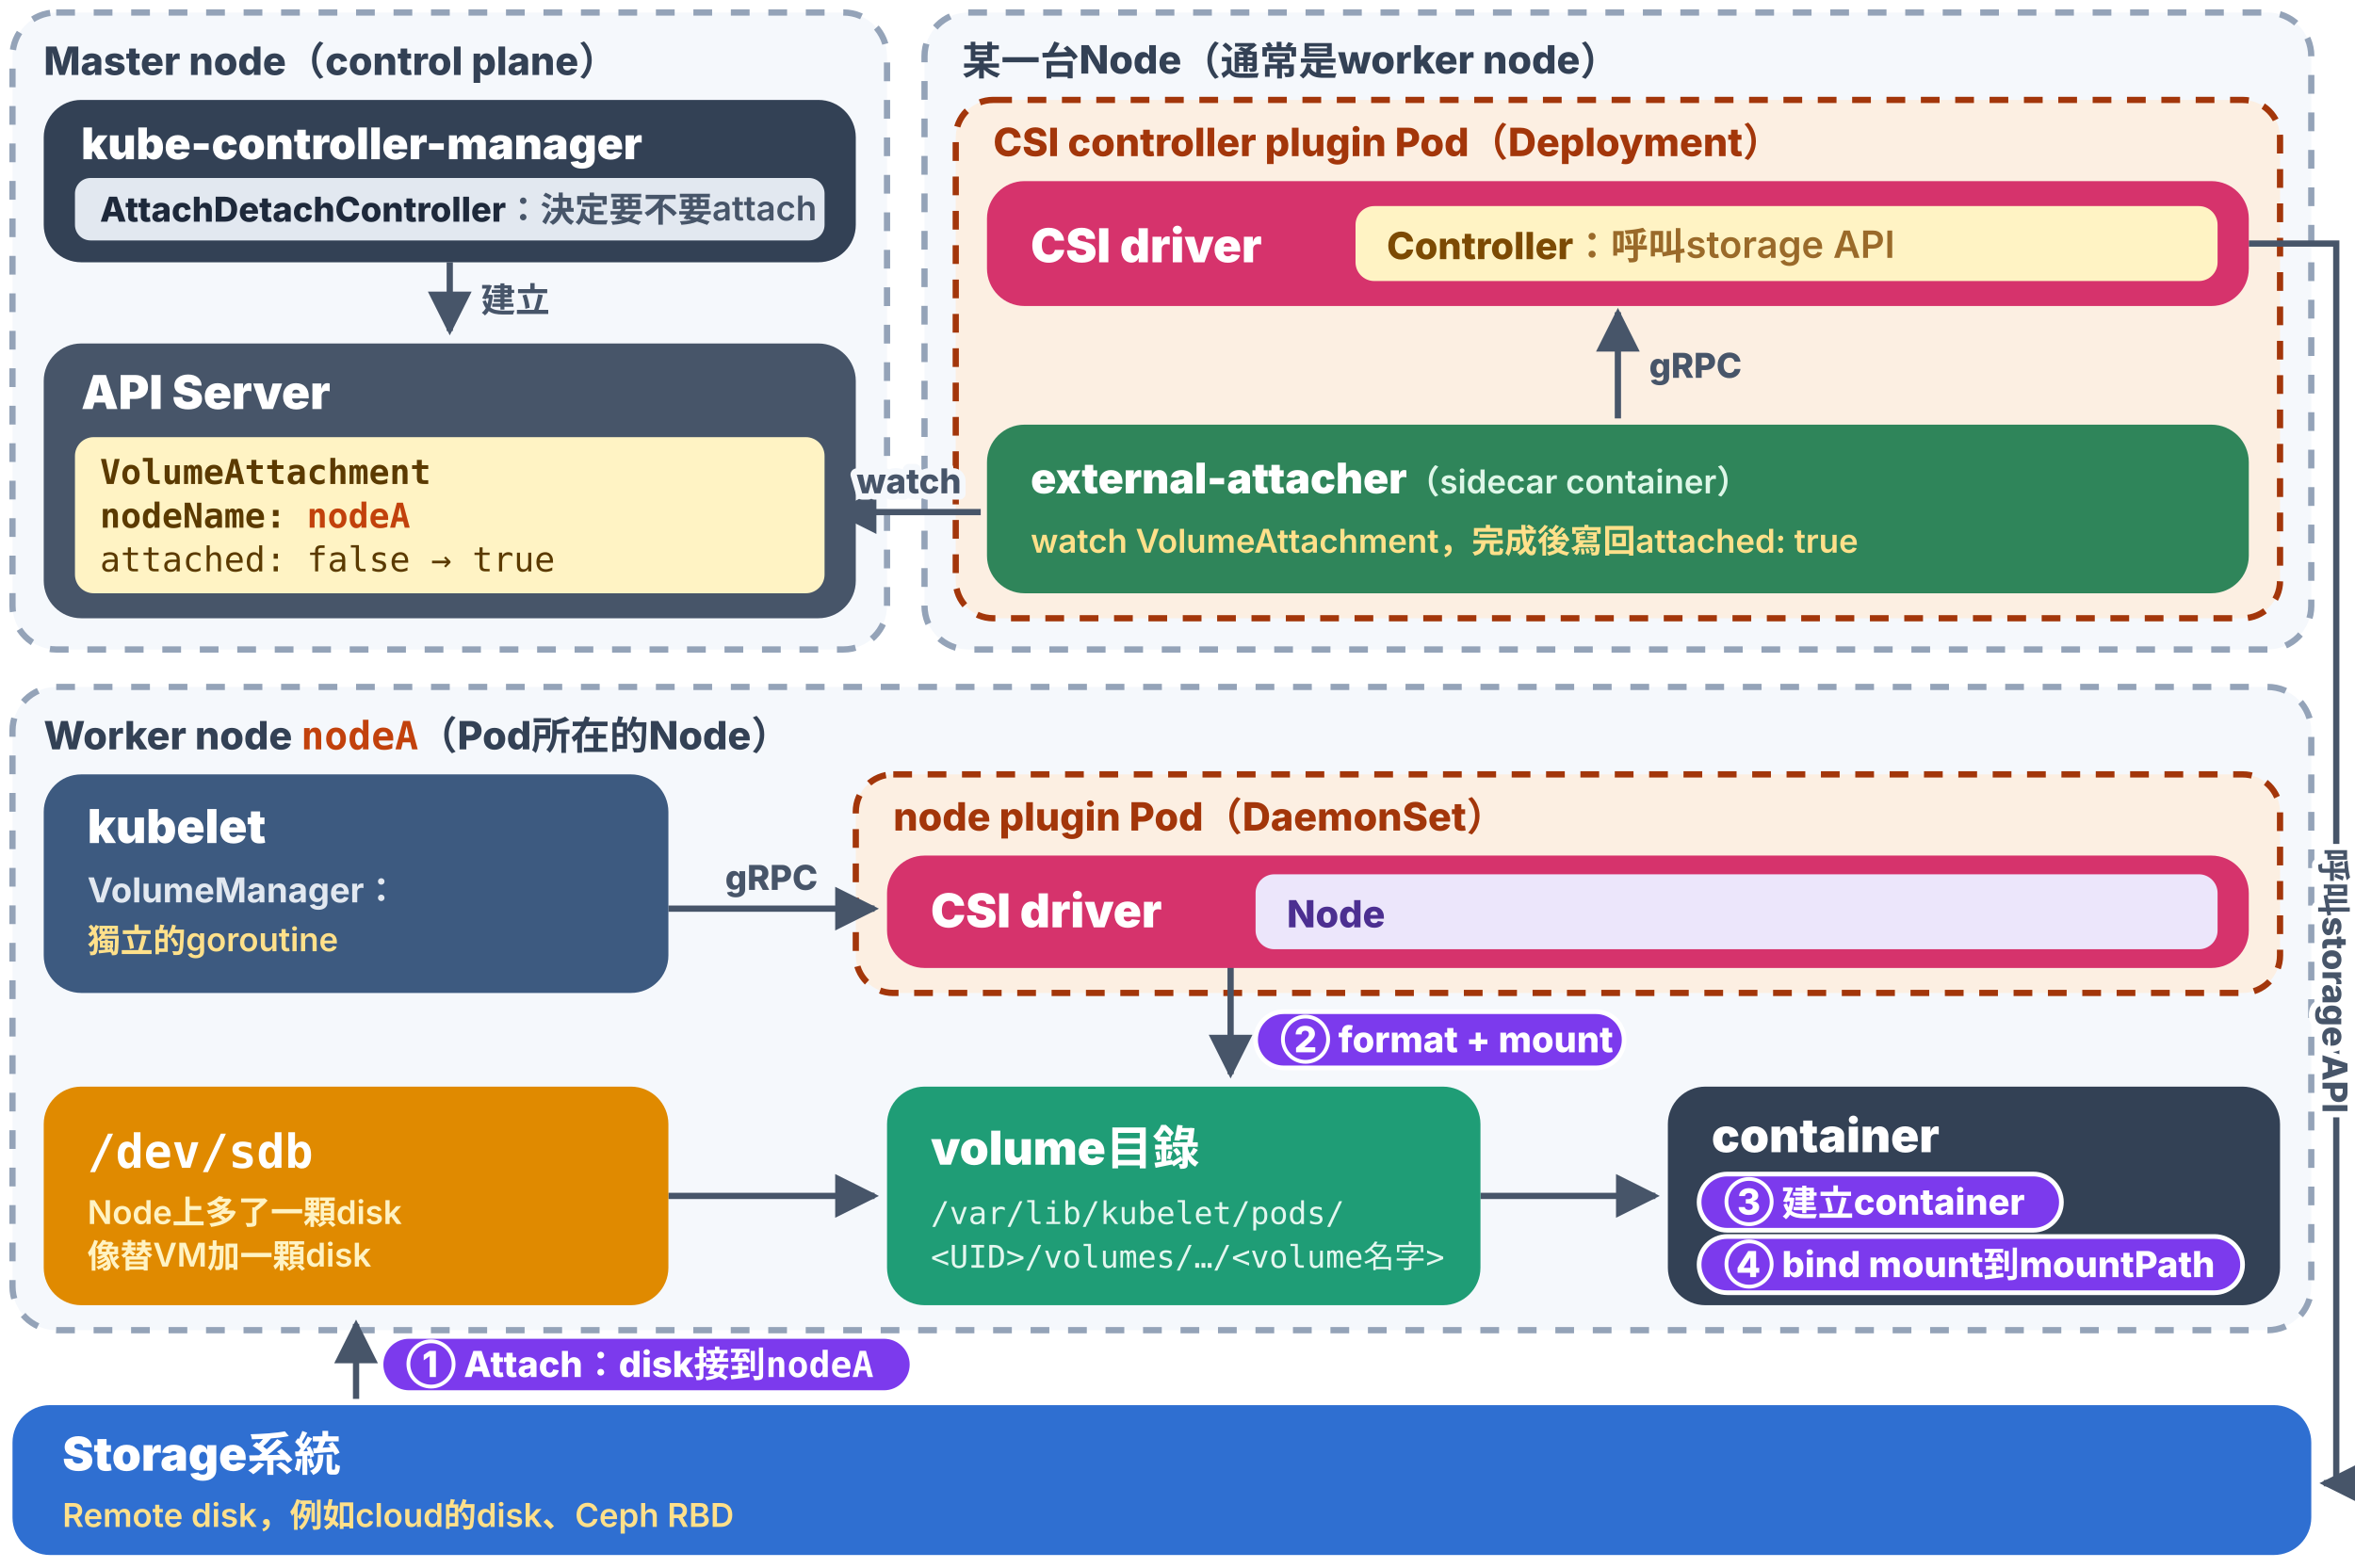
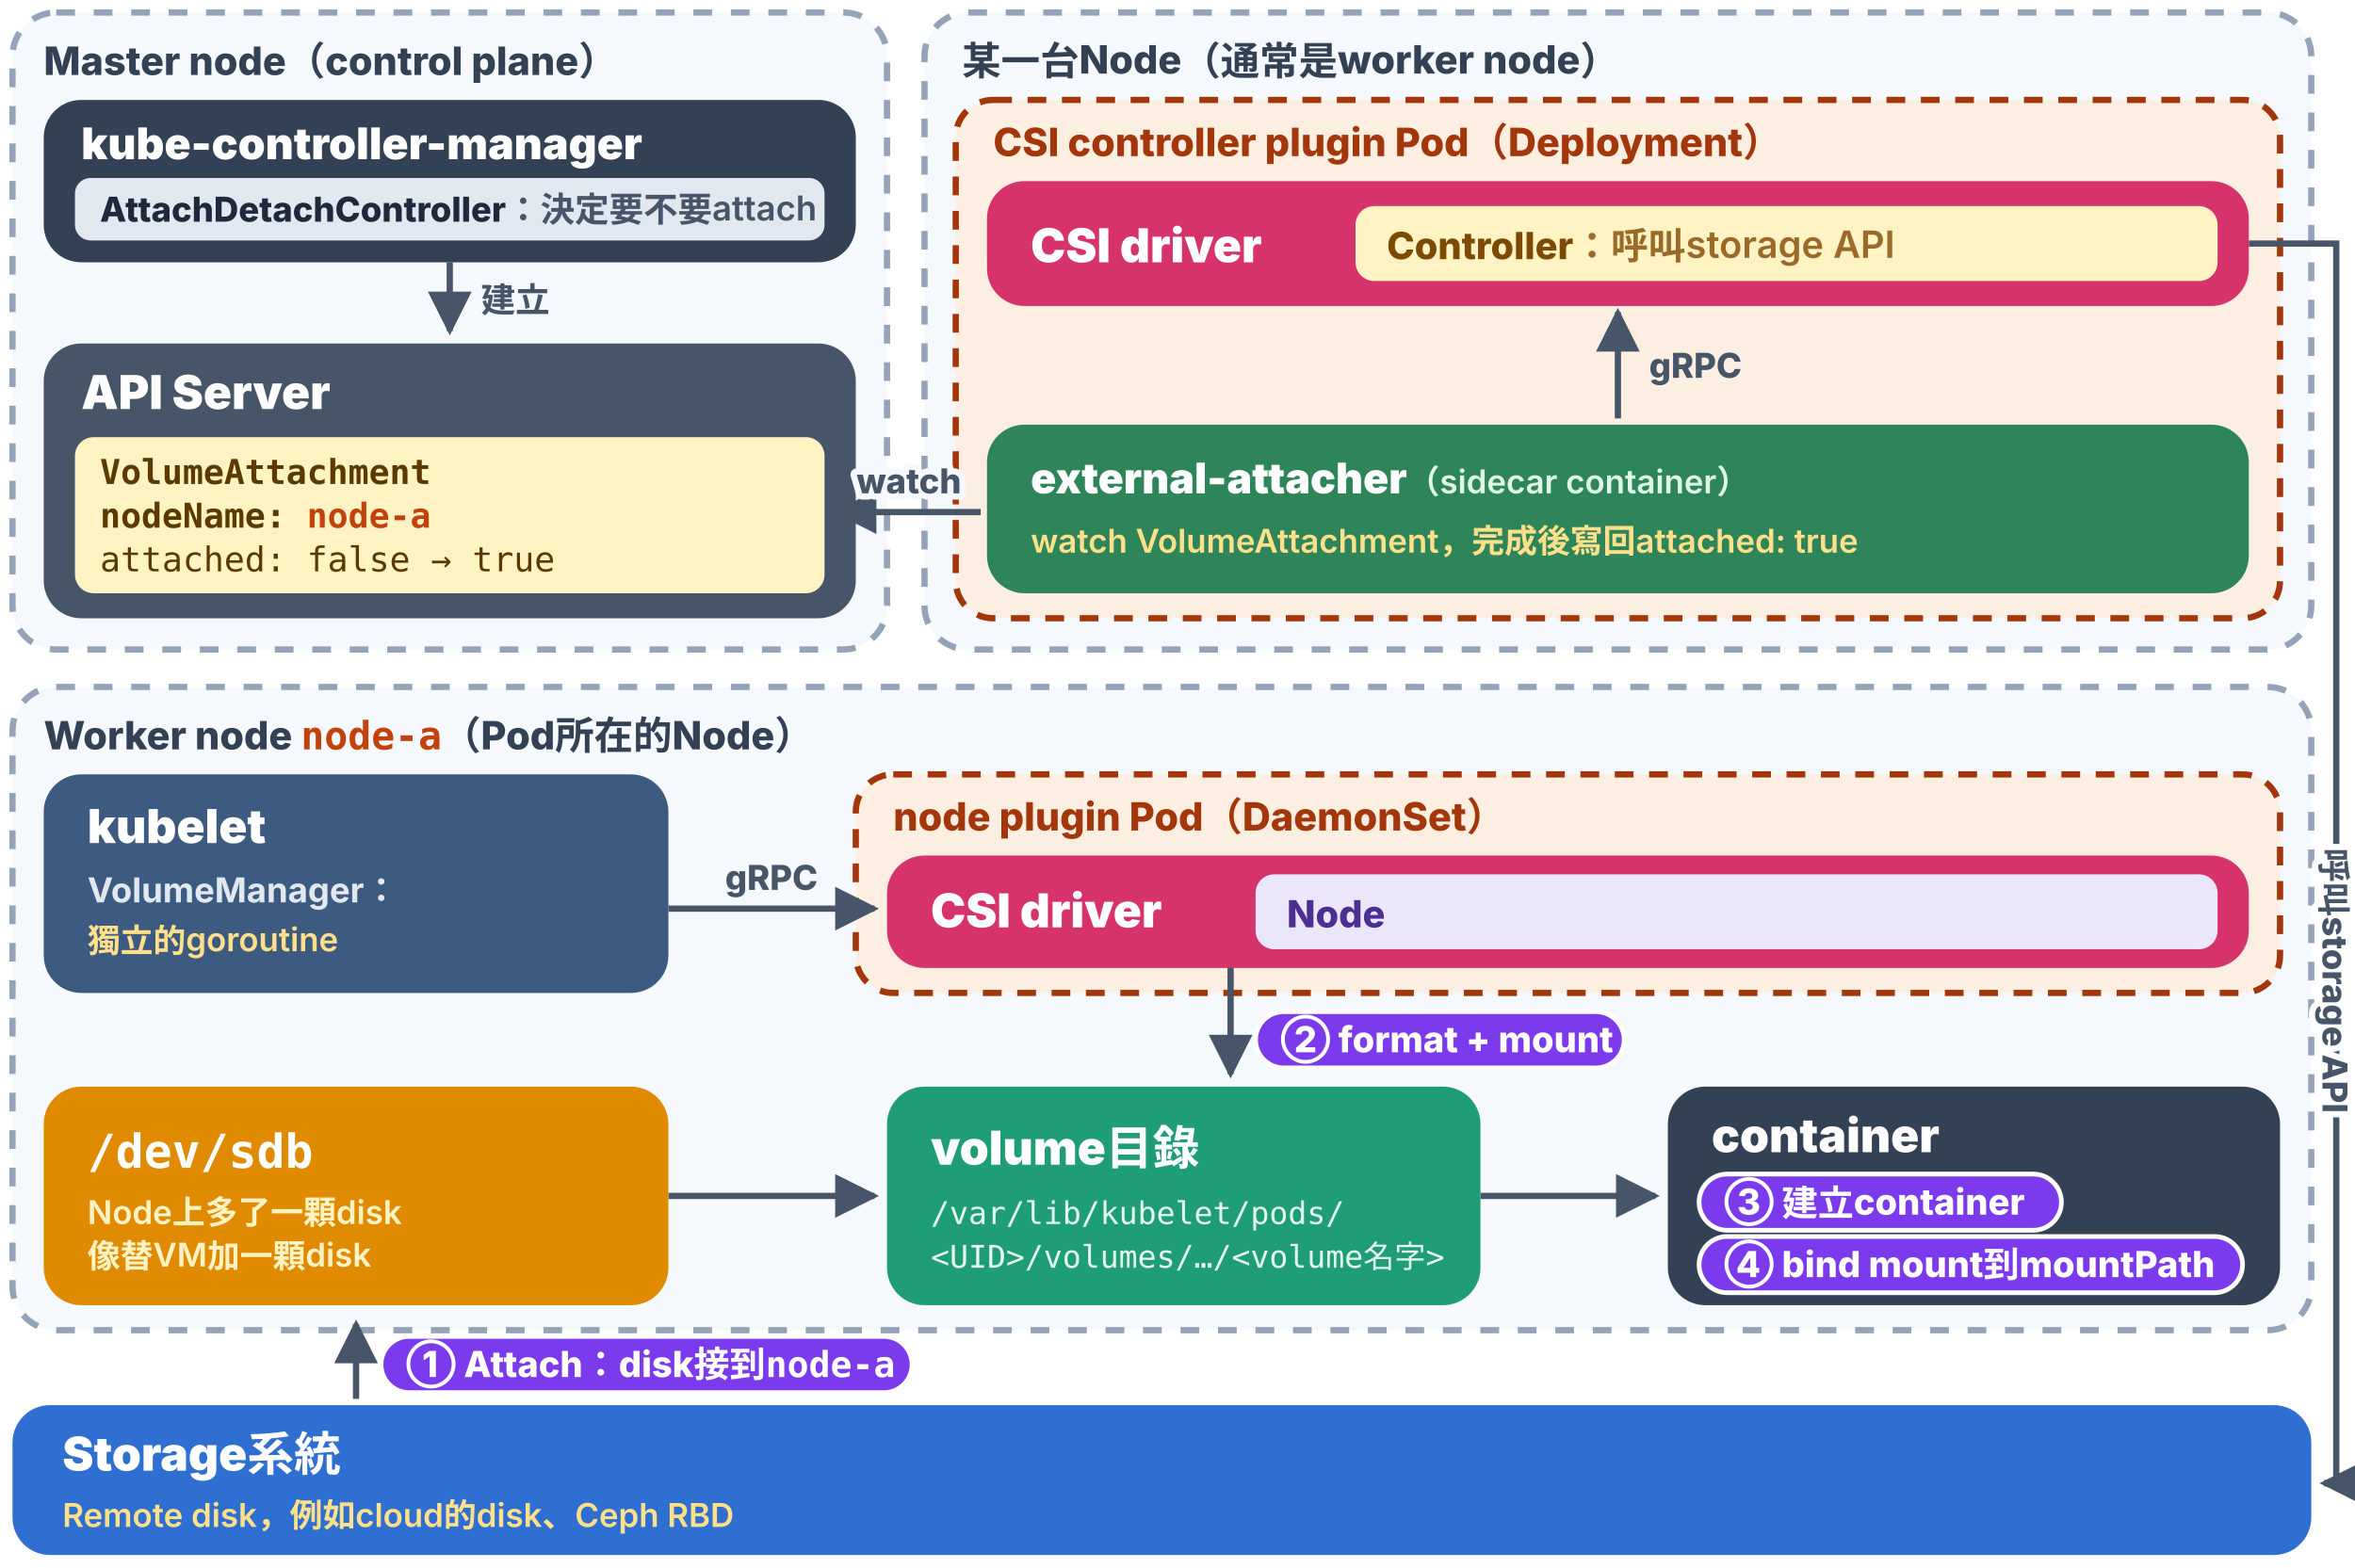
<svg xmlns="http://www.w3.org/2000/svg" viewBox="6 6 754 502" font-family="Inter, Helvetica Neue, Helvetica, Arial, sans-serif">
  <defs>
    <marker id="am-a" viewBox="0 0 10 10" refX="9" refY="5" markerWidth="7" markerHeight="7" orient="auto-start-reverse">
      <path d="M0 0 L10 5 L0 10 z" fill="#475569" />
    </marker>
  </defs>
  <rect width="770" height="520" fill="#ffffff" />
  <rect x="10" y="10" width="280" height="204" rx="14" fill="#f5f8fc" stroke="#94a3b8" stroke-width="2" stroke-dasharray="6 6" />
  <text x="20" y="30" font-size="12.5" font-weight="800" fill="#334155">Master node（control plane）</text>
  <rect x="302" y="10" width="444" height="204" rx="14" fill="#f5f8fc" stroke="#94a3b8" stroke-width="2" stroke-dasharray="6 6" />
  <text x="314" y="30" font-size="12.5" font-weight="800" fill="#334155">某一台Node（通常是worker node）</text>
  <rect x="10" y="226" width="736" height="206" rx="14" fill="#f5f8fc" stroke="#94a3b8" stroke-width="2" stroke-dasharray="6 6" />
-   <text x="20" y="246" font-size="12.5" font-weight="800" fill="#334155">Worker node <tspan fill="#c2410c" font-family="SFMono-Regular, Menlo, monospace">nodeA</tspan>（Pod所在的Node）</text>
+   <text x="20" y="246" font-size="12.5" font-weight="800" fill="#334155">Worker node <tspan fill="#c2410c" font-family="SFMono-Regular, Menlo, monospace">node-a</tspan>（Pod所在的Node）</text>
  <rect x="312" y="38" width="424" height="166" rx="12" fill="#fcefe2" stroke="#a3360a" stroke-width="2" stroke-dasharray="6 5" />
  <text x="324" y="56" font-size="12.5" font-weight="800" fill="#a3360a">CSI controller plugin Pod（Deployment）</text>
  <rect x="280" y="254" width="456" height="70" rx="12" fill="#fcefe2" stroke="#a3360a" stroke-width="2" stroke-dasharray="6 5" />
  <text x="292" y="272" font-size="12.5" font-weight="800" fill="#a3360a">node plugin Pod（DaemonSet）</text>
  <g fill="none" stroke="#475569" stroke-width="2" marker-end="url(#am-a)">
    <path d="M150 90 V 112" />
    <path d="M320 170 H 274" />
    <path d="M524 140 V 106" />
    <path d="M726 84 H 754 V 481 H 750" />
    <path d="M220 297 H 286" />
    <path d="M400 314 V 350" />
    <path d="M220 389 H 286" />
    <path d="M480 389 H 536" />
    <path d="M120 454 V 430" />
  </g>
  <rect x="20" y="38" width="260" height="52" rx="12" fill="#334155" />
  <text x="32" y="57" font-size="14" font-weight="900" fill="#ffffff">kube-controller-manager</text>
  <rect x="30" y="63" width="240" height="20" rx="5" fill="#e2e8f0" />
  <text x="38" y="77" font-size="11" font-weight="800" fill="#1e293b">AttachDetachController<tspan font-weight="600" fill="#475569">：決定要不要attach</tspan>
  </text>
  <rect x="20" y="116" width="260" height="88" rx="12" fill="#475569" />
  <text x="32" y="137" font-size="15" font-weight="900" fill="#ffffff">API Server</text>
  <rect x="30" y="146" width="240" height="50" rx="6" fill="#fff3c4" />
  <g font-size="11" font-family="SFMono-Regular, Menlo, monospace" fill="#5b3a00">
    <text x="38" y="161" font-weight="800">VolumeAttachment</text>
-     <text x="38" y="175" font-weight="700">nodeName: <tspan fill="#c2410c">nodeA</tspan>
+     <text x="38" y="175" font-weight="700">nodeName: <tspan fill="#c2410c">node-a</tspan>
    </text>
    <text x="38" y="189">attached: false → true</text>
  </g>
  <rect x="322" y="64" width="404" height="40" rx="12" fill="#d6336c" />
  <text x="336" y="90" font-size="15" font-weight="900" fill="#ffffff">CSI driver</text>
  <rect x="440" y="72" width="276" height="24" rx="6" fill="#fff3c4" />
  <text x="450" y="89" font-size="12" font-weight="800" fill="#7c4a03">Controller<tspan font-weight="600" fill="#9a6a2a">：呼叫storage API</tspan>
  </text>
  <rect x="322" y="142" width="404" height="54" rx="12" fill="#2f855a" />
  <text x="336" y="164" font-size="13.5" font-weight="900" fill="#ffffff">external-attacher<tspan font-size="10.5" font-weight="600" fill="#def7e8">（sidecar container）</tspan>
  </text>
  <text x="336" y="183" font-size="10.5" font-weight="600" fill="#ffe08a">watch VolumeAttachment，完成後寫回attached: true</text>
  <rect x="20" y="254" width="200" height="70" rx="12" fill="#3d5a80" />
  <text x="34" y="276" font-size="15" font-weight="900" fill="#ffffff">kubelet</text>
  <text x="34" y="295" font-size="11" font-weight="700" fill="#e2e8f0">VolumeManager：</text>
  <text x="34" y="311" font-size="10.5" font-weight="600" fill="#ffe08a">獨立的goroutine</text>
  <rect x="290" y="280" width="436" height="36" rx="12" fill="#d6336c" />
  <text x="304" y="303" font-size="15" font-weight="900" fill="#ffffff">CSI driver</text>
  <rect x="408" y="286" width="308" height="24" rx="6" fill="#ece6fb" />
  <text x="418" y="303" font-size="12" font-weight="800" fill="#4c2f91">Node</text>
  <rect x="20" y="354" width="200" height="70" rx="12" fill="#e08a00" />
  <text x="34" y="380" font-size="15" font-weight="900" fill="#ffffff" font-family="SFMono-Regular, Menlo, monospace">/dev/sdb</text>
  <text x="34" y="398" font-size="10.5" font-weight="600" fill="#fff3c4">Node上多了一顆disk</text>
  <text x="34" y="412" font-size="10.5" font-weight="600" fill="#fff3c4">像替VM加一顆disk</text>
  <rect x="290" y="354" width="190" height="70" rx="12" fill="#1f9d76" />
  <text x="304" y="379" font-size="15" font-weight="900" fill="#ffffff">volume目錄</text>
  <g font-size="10" font-family="SFMono-Regular, Menlo, monospace" fill="#e3f7ef">
    <text x="304" y="398">/var/lib/kubelet/pods/</text>
    <text x="304" y="412">&lt;UID&gt;/volumes/…/&lt;volume名字&gt;</text>
  </g>
  <rect x="540" y="354" width="196" height="70" rx="12" fill="#334155" />
  <text x="554" y="375" font-size="15" font-weight="900" fill="#ffffff">container</text>
  <rect x="550" y="382" width="116" height="18" rx="9.0" fill="#7c3aed" stroke="#ffffff" stroke-width="1.5" />
  <text x="558" y="395" font-size="11.5" font-weight="800" fill="#ffffff">③ 建立container</text>
  <rect x="550" y="402" width="174" height="18" rx="9.0" fill="#7c3aed" stroke="#ffffff" stroke-width="1.5" />
  <text x="558" y="415" font-size="11.5" font-weight="800" fill="#ffffff">④ bind mount到mountPath</text>
  <rect x="408" y="330" width="118" height="18" rx="9.0" fill="#7c3aed" stroke="#ffffff" stroke-width="1.5" />
  <text x="416" y="343" font-size="11.5" font-weight="800" fill="#ffffff">② format + mount</text>
  <rect x="128" y="434" width="170" height="18" rx="9.0" fill="#7c3aed" stroke="#ffffff" stroke-width="1.5" />
-   <text x="136" y="447" font-size="11.5" font-weight="800" fill="#ffffff">① Attach：disk接到<tspan font-family="SFMono-Regular, Menlo, monospace">nodeA</tspan>
+   <text x="136" y="447" font-size="11.5" font-weight="800" fill="#ffffff">① Attach：disk接到<tspan font-family="SFMono-Regular, Menlo, monospace">node-a</tspan>
  </text>
  <rect x="10" y="456" width="736" height="48" rx="12" fill="#2f6fd1" />
  <text x="26" y="477" font-size="15" font-weight="900" fill="#ffffff">Storage系統</text>
  <text x="26" y="495" font-size="10.5" font-weight="600" fill="#ffe08a">Remote disk，例如cloud的disk、Ceph RBD</text>
  <g paint-order="stroke" stroke="#f5f8fc" stroke-width="4" stroke-linejoin="round" font-size="11" font-weight="800" fill="#475569">
    <text x="160" y="106">建立</text>
    <text x="297" y="164" text-anchor="middle">watch</text>
    <text x="253" y="291" text-anchor="middle">gRPC</text>
  </g>
  <g paint-order="stroke" stroke="#fcefe2" stroke-width="4" stroke-linejoin="round" font-size="11" font-weight="800" fill="#475569">
    <text x="534" y="127">gRPC</text>
  </g>
  <g paint-order="stroke" stroke="#ffffff" stroke-width="4" stroke-linejoin="round" font-size="11" font-weight="800" fill="#475569">
    <text x="754" y="320" text-anchor="middle" dominant-baseline="central" transform="rotate(90 754 320)">呼叫storage API</text>
  </g>
</svg>
